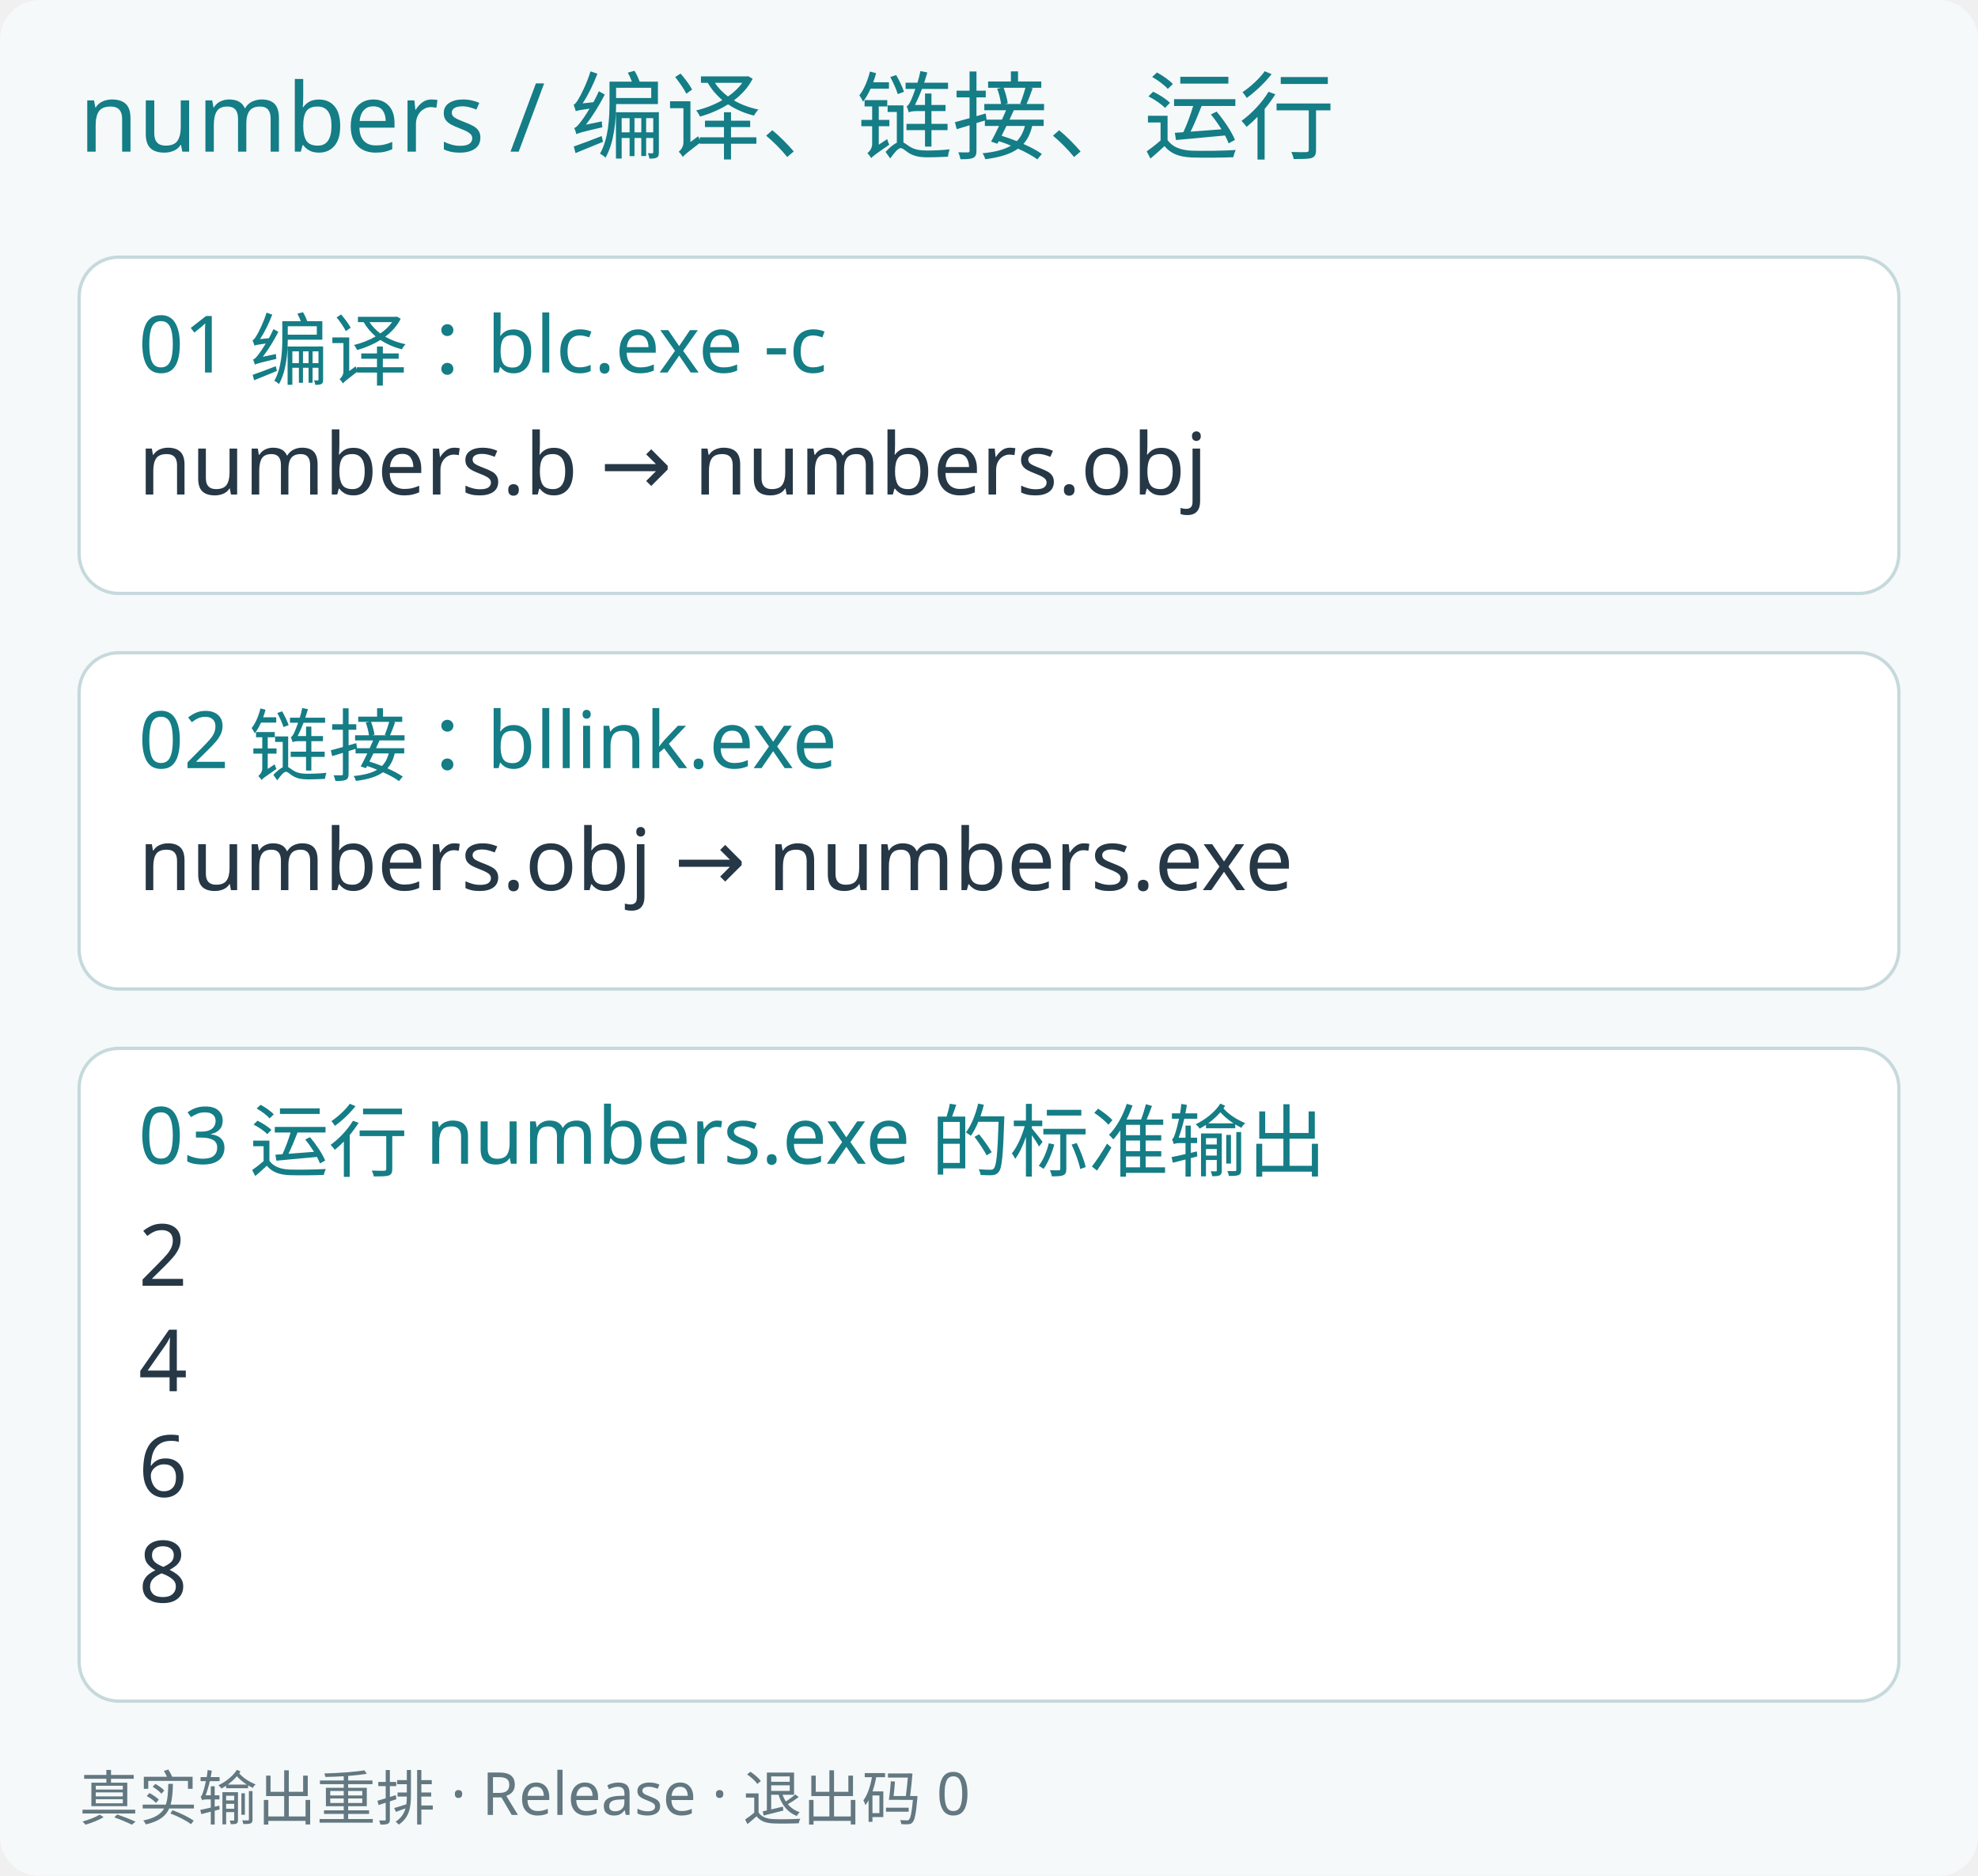
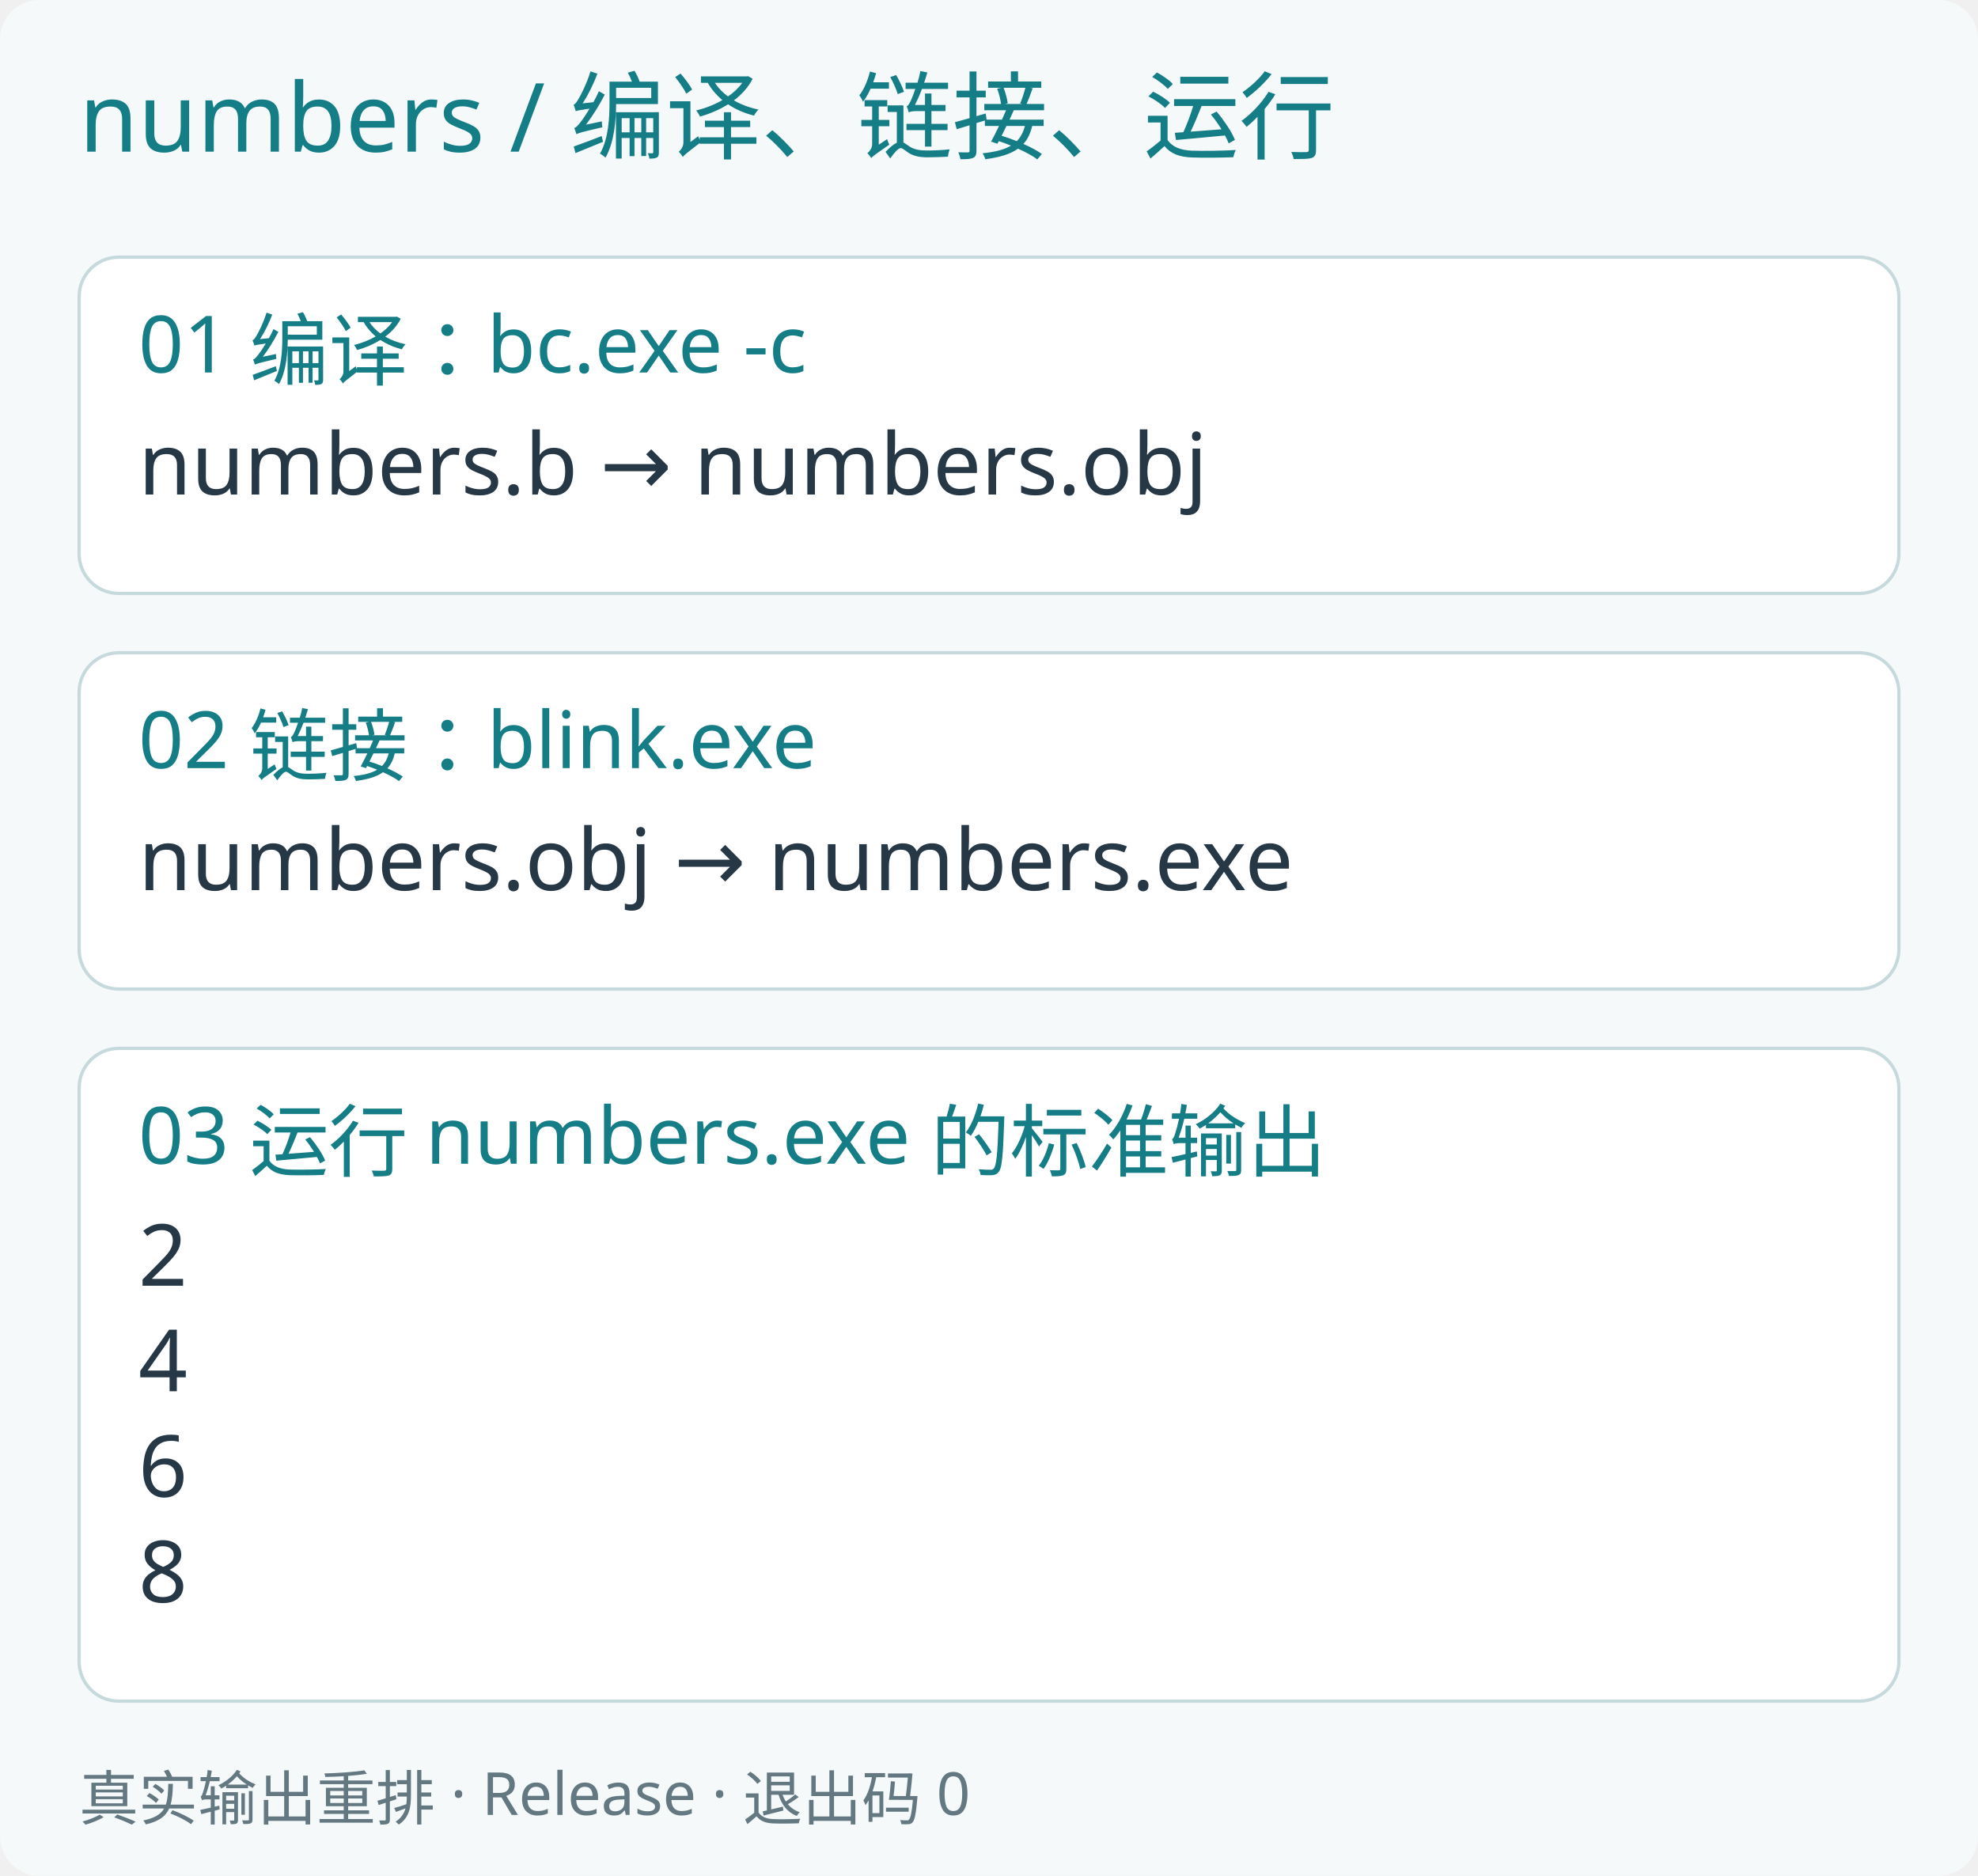
<svg xmlns="http://www.w3.org/2000/svg" width="600" height="569">
  <rect width="600" height="569" rx="12" fill="#f5f9fa" />
  <text x="24" y="46" font-family="SimHei" font-size="29" fill="#147d86">numbers / 编译、链接、运行</text>
  <rect x="24" y="78" width="552" height="102" rx="12" fill="white" stroke="#c6d9dc" />
-   <text x="42" y="113" font-family="SimHei" font-size="24" fill="#147d86">01 编译：blc.exe -c</text>
+   <text x="42" y="113" font-family="SimHei" font-size="24" fill="#147d86">01 编译：bc.exe -c</text>
  <text x="42" y="150" font-family="SimHei" font-size="26" fill="#263746">numbers.b → numbers.obj</text>
  <rect x="24" y="198" width="552" height="102" rx="12" fill="white" stroke="#c6d9dc" />
-   <text x="42" y="233" font-family="SimHei" font-size="24" fill="#147d86">02 链接：bllink.exe</text>
+   <text x="42" y="233" font-family="SimHei" font-size="24" fill="#147d86">02 链接：blink.exe</text>
  <text x="42" y="270" font-family="SimHei" font-size="26" fill="#263746">numbers.obj → numbers.exe</text>
  <rect x="24" y="318" width="552" height="198" rx="12" fill="white" stroke="#c6d9dc" />
  <text x="42" y="353" font-family="SimHei" font-size="24" fill="#147d86">03 运行 numbers.exe 的标准输出</text>
  <text x="42" y="390" font-family="SimHei" font-size="26" fill="#263746">2</text>
  <text x="42" y="422" font-family="SimHei" font-size="26" fill="#263746">4</text>
  <text x="42" y="454" font-family="SimHei" font-size="26" fill="#263746">6</text>
  <text x="42" y="486" font-family="SimHei" font-size="26" fill="#263746">8</text>
  <text x="24" y="552" font-family="SimHei" font-size="18" fill="#637881">真实输出重排 · Release · 退出码 0</text>
</svg>
